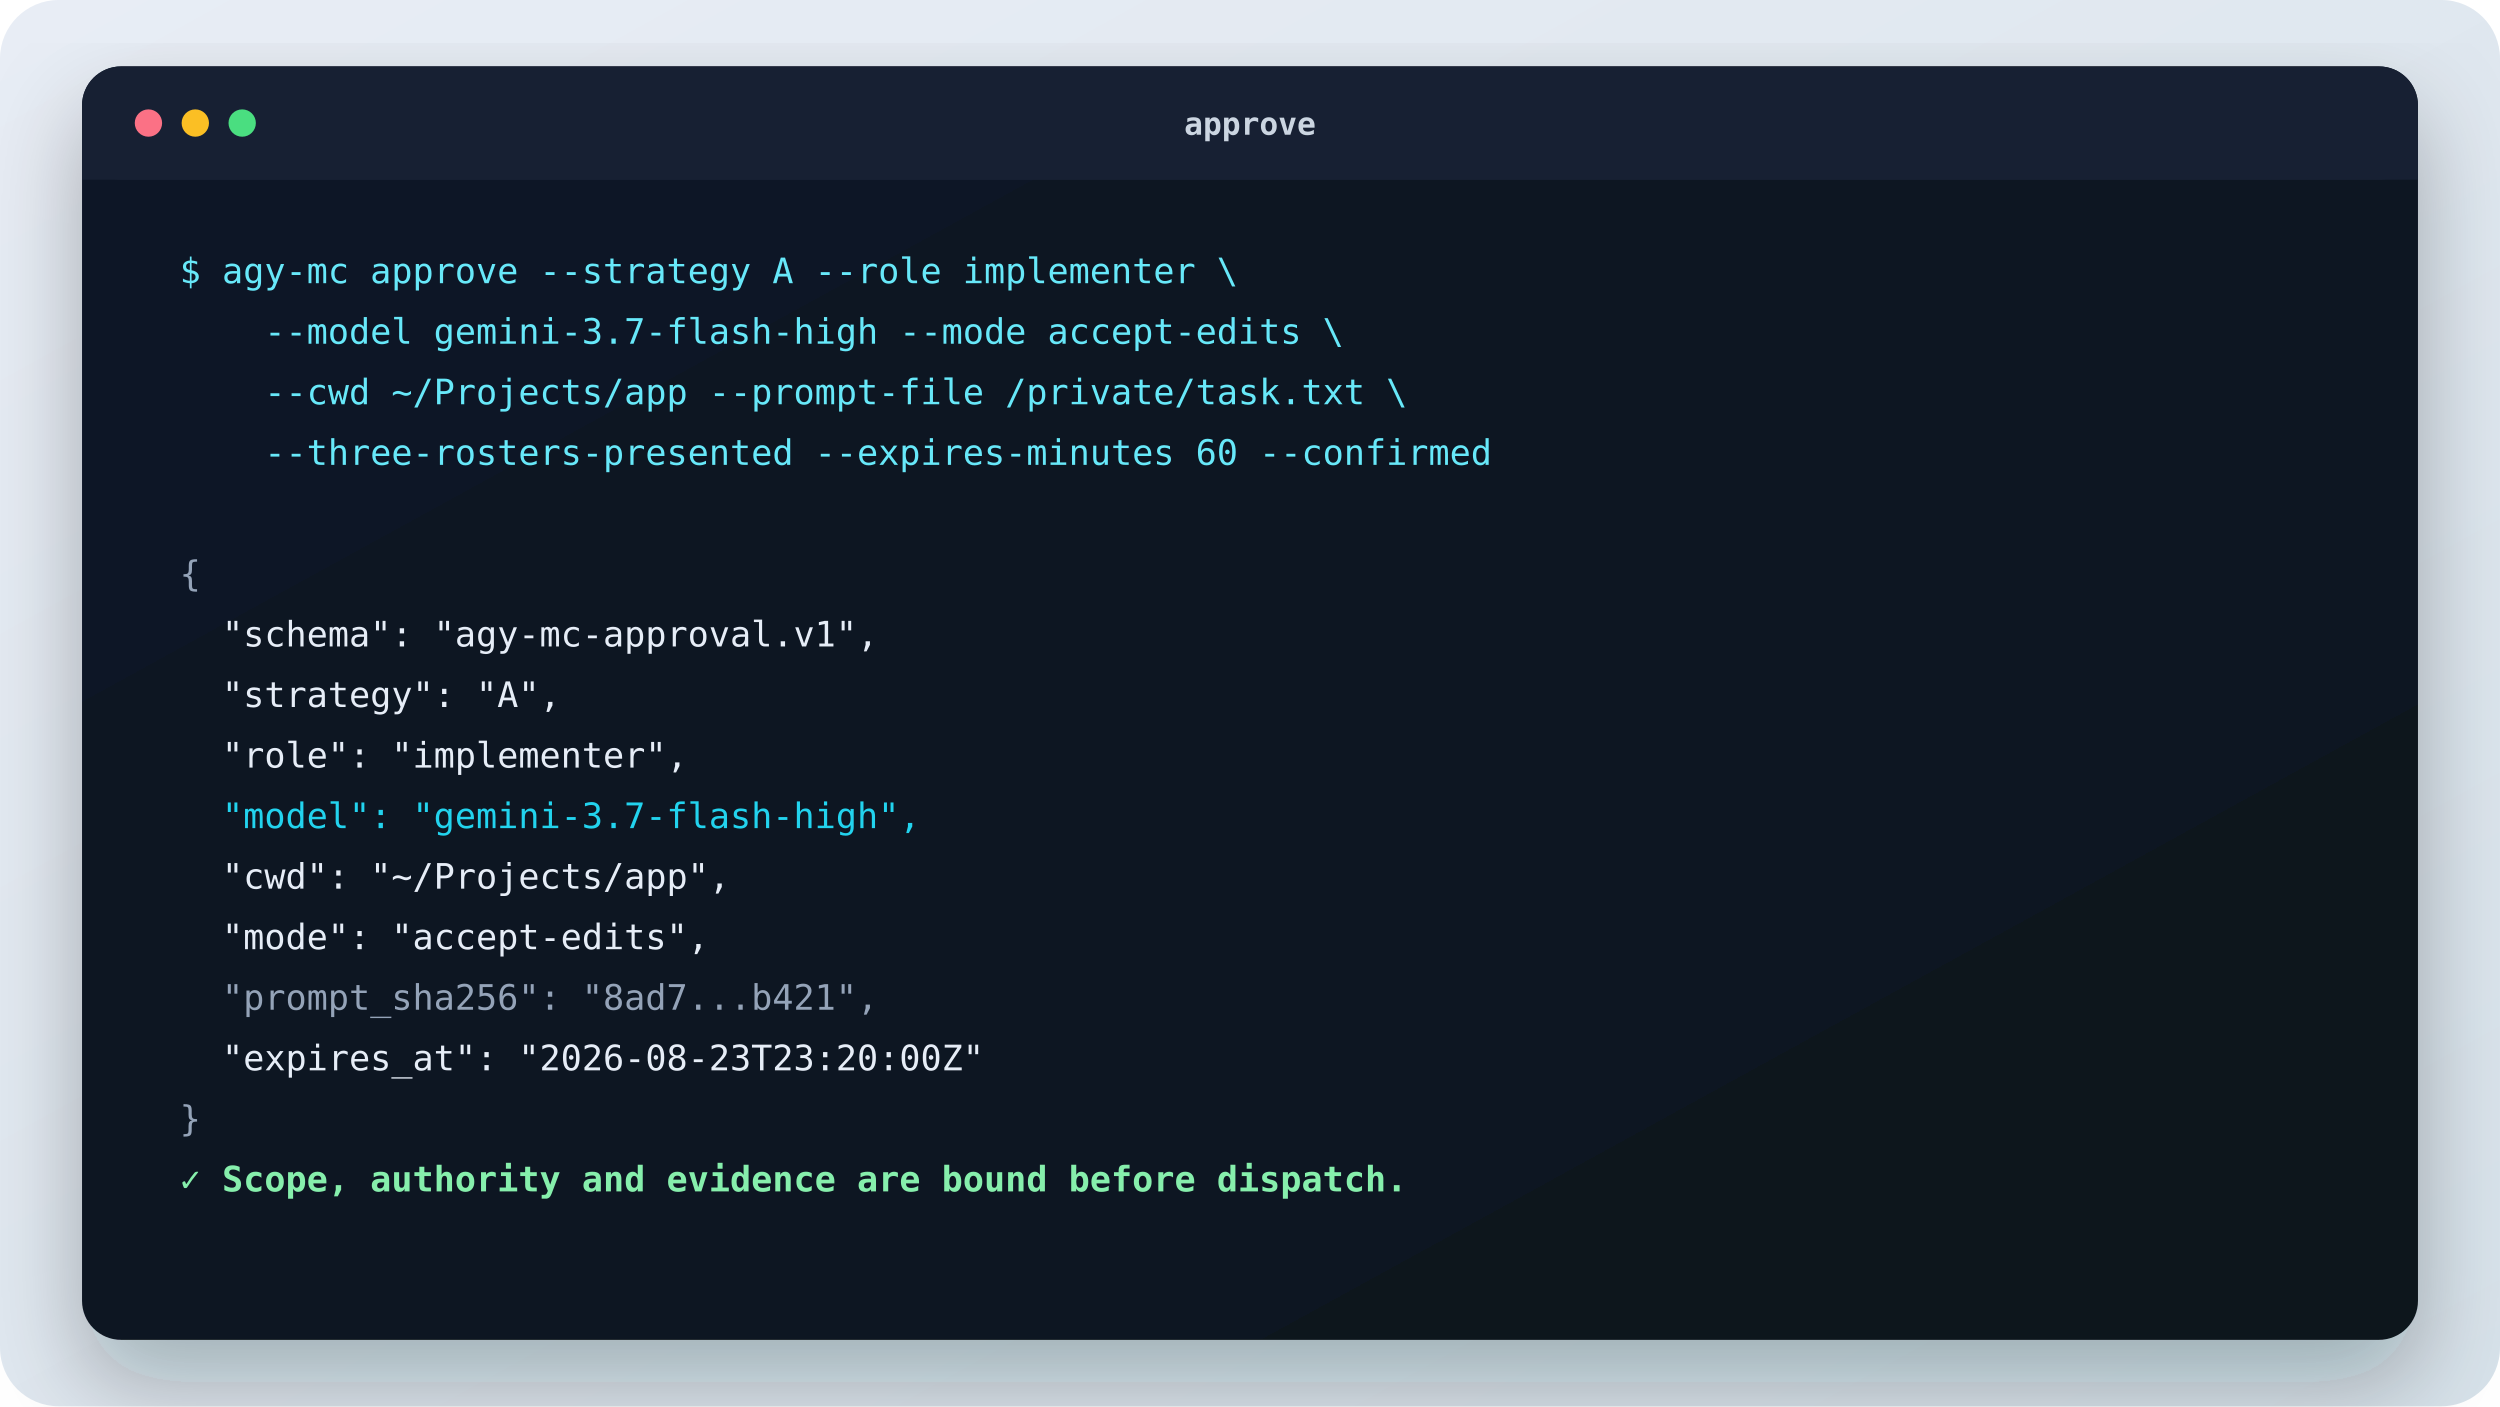
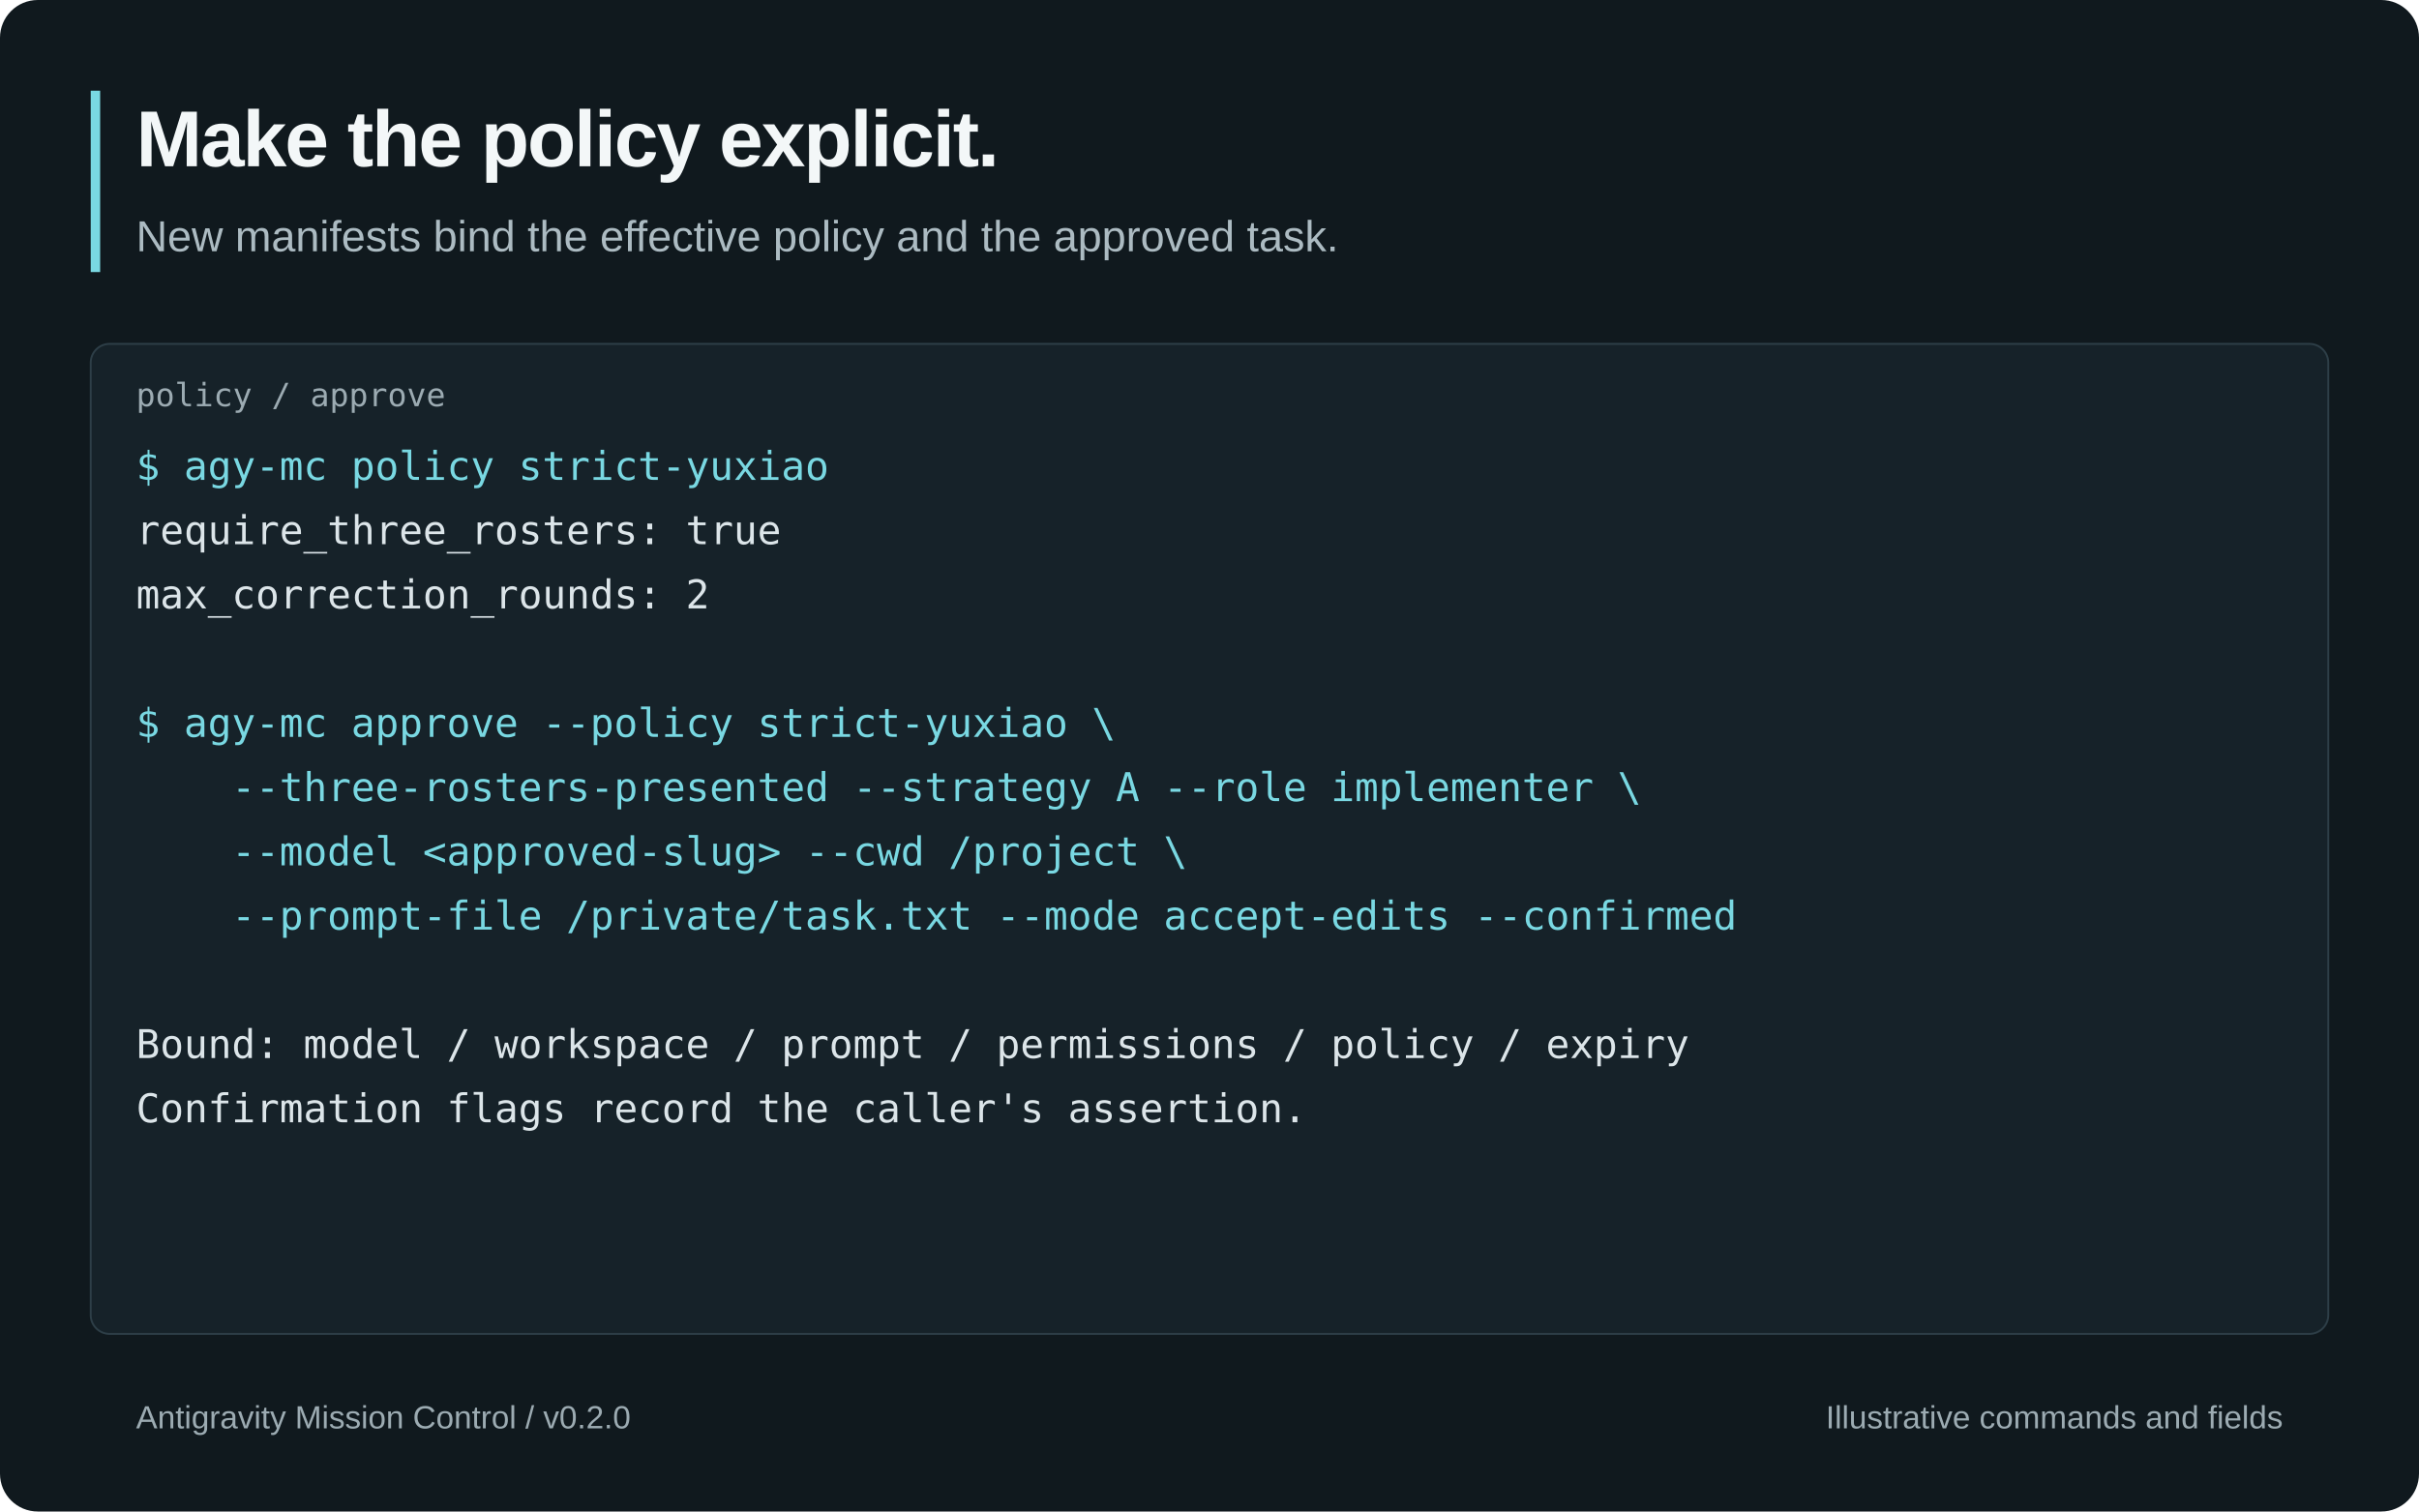
- <svg xmlns="http://www.w3.org/2000/svg" width="1280" height="720" viewBox="0 0 1280 720" role="img" aria-labelledby="title desc">
-   <defs>
-     <linearGradient id="page" x1="0" y1="0" x2="1" y2="1">
-       <stop stop-color="#e8edf5" />
-       <stop offset="1" stop-color="#d7e2ea" />
-     </linearGradient>
-     <linearGradient id="terminal" x1="0" y1="0" x2="1" y2="1">
-       <stop stop-color="#111827" />
-       <stop offset="1" stop-color="#08151d" />
-     </linearGradient>
-     <filter id="shadow" x="-20%" y="-20%" width="140%" height="160%">
-       <feDropShadow dx="0" dy="22" stdDeviation="24" flood-color="#0f172a" flood-opacity=".28" />
-     </filter>
-   </defs>
-   <rect width="1280" height="720" rx="30" fill="url(#page)" />
-   <rect x="42" y="34" width="1196" height="652" rx="20" fill="url(#terminal)" filter="url(#shadow)" />
-   <rect x="42" y="34" width="1196" height="58" rx="20" fill="#172033" />
-   <path d="M42 72h1196v20H42z" fill="#172033" />
-   <circle cx="76" cy="63" r="7" fill="#fb7185" />
-   <circle cx="100" cy="63" r="7" fill="#fbbf24" />
-   <circle cx="124" cy="63" r="7" fill="#4ade80" />
-   <text x="640" y="69" text-anchor="middle" fill="#cbd5e1" font-family="ui-monospace, SFMono-Regular, Menlo, monospace" font-size="16" font-weight="700">approve</text>
-   <g xml:space="preserve" font-family="ui-monospace, SFMono-Regular, Menlo, monospace" font-size="18">
-     <text x="92" y="145" fill="#67e8f9" font-weight="500">$ agy-mc approve --strategy A --role implementer \</text>
-     <text x="92" y="176" fill="#67e8f9" font-weight="500">    --model gemini-3.7-flash-high --mode accept-edits \</text>
-     <text x="92" y="207" fill="#67e8f9" font-weight="500">    --cwd ~/Projects/app --prompt-file /private/task.txt \</text>
-     <text x="92" y="238" fill="#67e8f9" font-weight="500">    --three-rosters-presented --expires-minutes 60 --confirmed</text>
-     <text x="92" y="269" fill="#e6edf7" font-weight="500" />
-     <text x="92" y="300" fill="#94a3b8" font-weight="500">{</text>
-     <text x="92" y="331" fill="#e6edf7" font-weight="500">  "schema": "agy-mc-approval.v1",</text>
-     <text x="92" y="362" fill="#e6edf7" font-weight="500">  "strategy": "A",</text>
-     <text x="92" y="393" fill="#e6edf7" font-weight="500">  "role": "implementer",</text>
-     <text x="92" y="424" fill="#22d3ee" font-weight="500">  "model": "gemini-3.7-flash-high",</text>
-     <text x="92" y="455" fill="#e6edf7" font-weight="500">  "cwd": "~/Projects/app",</text>
-     <text x="92" y="486" fill="#e6edf7" font-weight="500">  "mode": "accept-edits",</text>
-     <text x="92" y="517" fill="#94a3b8" font-weight="500">  "prompt_sha256": "8ad7...b421",</text>
-     <text x="92" y="548" fill="#e6edf7" font-weight="500">  "expires_at": "2026-08-23T23:20:00Z"</text>
-     <text x="92" y="579" fill="#94a3b8" font-weight="500">}</text>
-     <text x="92" y="610" fill="#86efac" font-weight="700">✓ Scope, authority and evidence are bound before dispatch.</text>
+ <svg xmlns="http://www.w3.org/2000/svg" width="1280" height="800" viewBox="0 0 1280 800" role="img" aria-labelledby="title desc">
+   <rect width="1280" height="800" rx="20" fill="#10191e" />
+   <rect x="48" y="48" width="5" height="96" fill="#79d8e2" />
+   <text x="72" y="88" font-family="Arial, Helvetica, sans-serif" font-size="42" font-weight="700" letter-spacing="-1" fill="#f3f7f8">Make the policy explicit.</text>
+   <text x="72" y="133" font-family="Arial, Helvetica, sans-serif" font-size="23" fill="#acbbc2">New manifests bind the effective policy and the approved task.</text>
+   <rect x="48" y="182" width="1184" height="524" rx="10" fill="#162229" stroke="#2d3e47" />
+   <text x="72" y="215" font-family="Menlo, monospace" font-size="17" fill="#9cabb2">policy / approve</text>
+   <g xml:space="preserve" font-family="Menlo, Consolas, monospace" font-size="21">
+     <text x="72" y="254" fill="#79d8e2">$ agy-mc policy strict-yuxiao</text>
+     <text x="72" y="288" fill="#dce5e9">require_three_rosters: true</text>
+     <text x="72" y="322" fill="#dce5e9">max_correction_rounds: 2</text>
+     <text x="72" y="356" fill="#dce5e9" />
+     <text x="72" y="390" fill="#79d8e2">$ agy-mc approve --policy strict-yuxiao \</text>
+     <text x="72" y="424" fill="#79d8e2">    --three-rosters-presented --strategy A --role implementer \</text>
+     <text x="72" y="458" fill="#79d8e2">    --model &lt;approved-slug&gt; --cwd /project \</text>
+     <text x="72" y="492" fill="#79d8e2">    --prompt-file /private/task.txt --mode accept-edits --confirmed</text>
+     <text x="72" y="526" fill="#dce5e9" />
+     <text x="72" y="560" fill="#dce5e9">Bound: model / workspace / prompt / permissions / policy / expiry</text>
+     <text x="72" y="594" fill="#dce5e9">Confirmation flags record the caller's assertion.</text>
  </g>
+   <text x="72" y="756" font-family="Arial, Helvetica, sans-serif" font-size="17" fill="#9cabb2">Antigravity Mission Control  /  v0.2.0</text>
+   <text x="1208" y="756" text-anchor="end" font-family="Arial, Helvetica, sans-serif" font-size="17" fill="#9cabb2">Illustrative commands and fields</text>
</svg>
